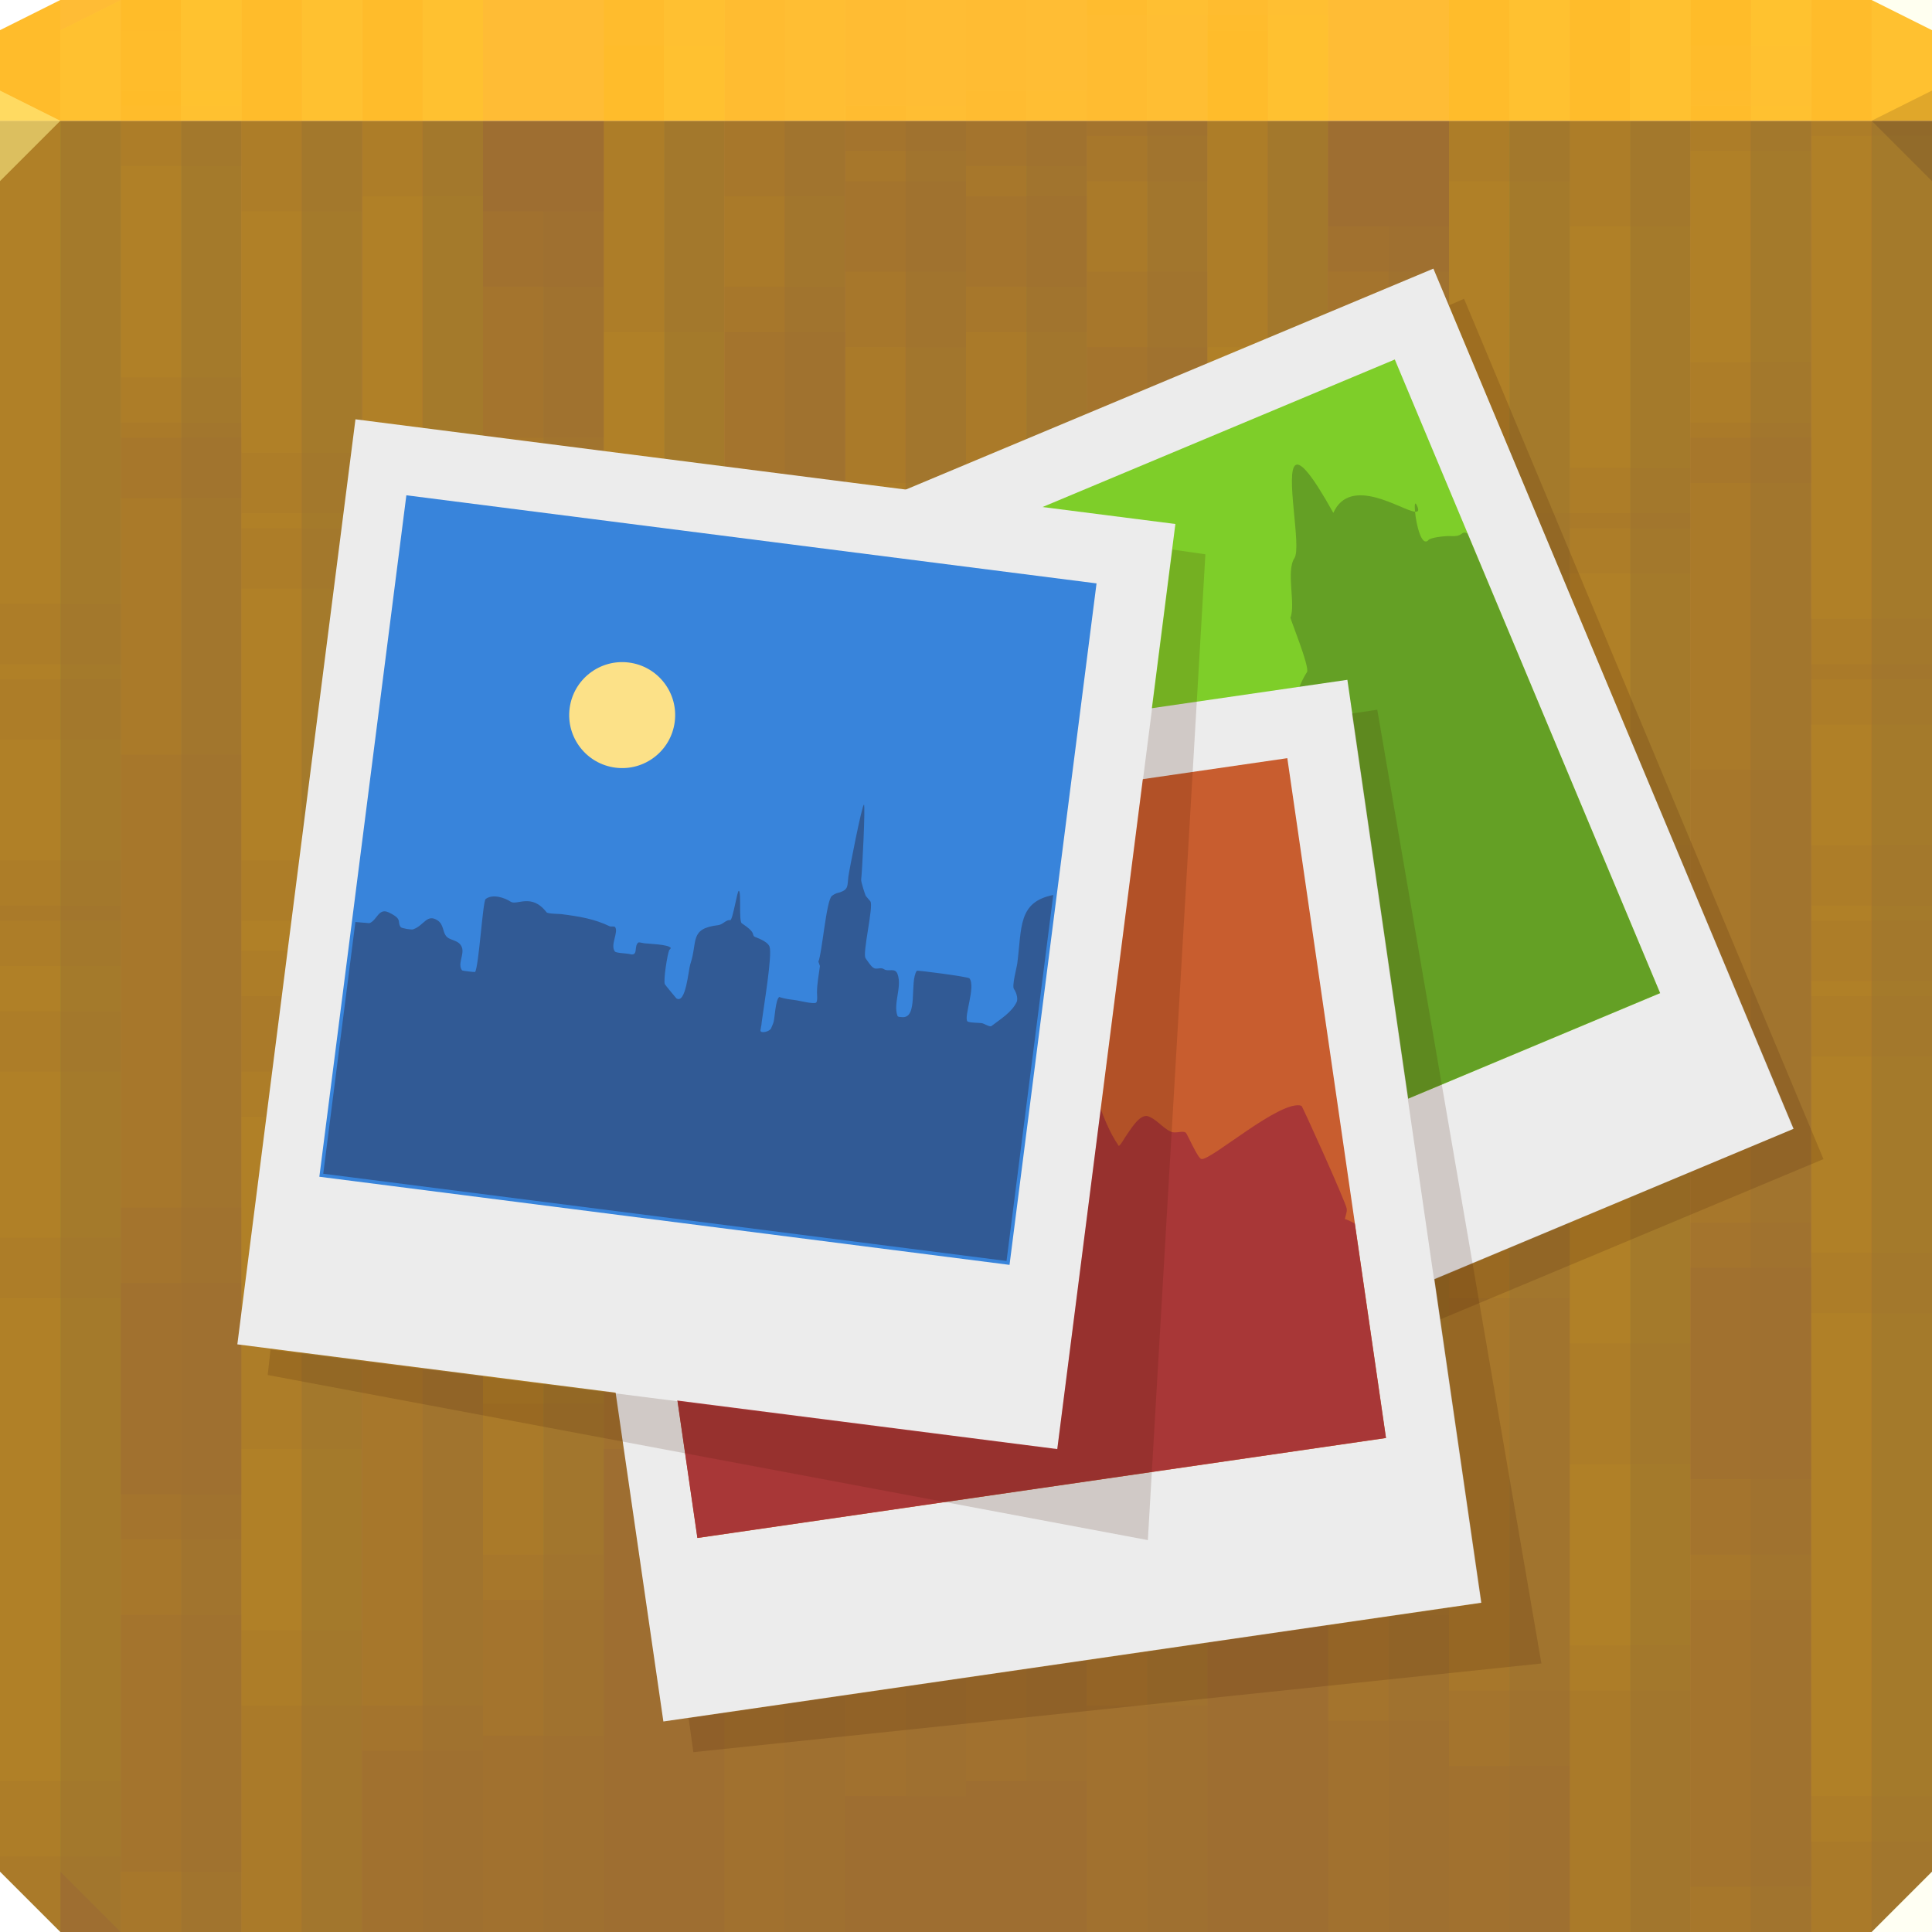
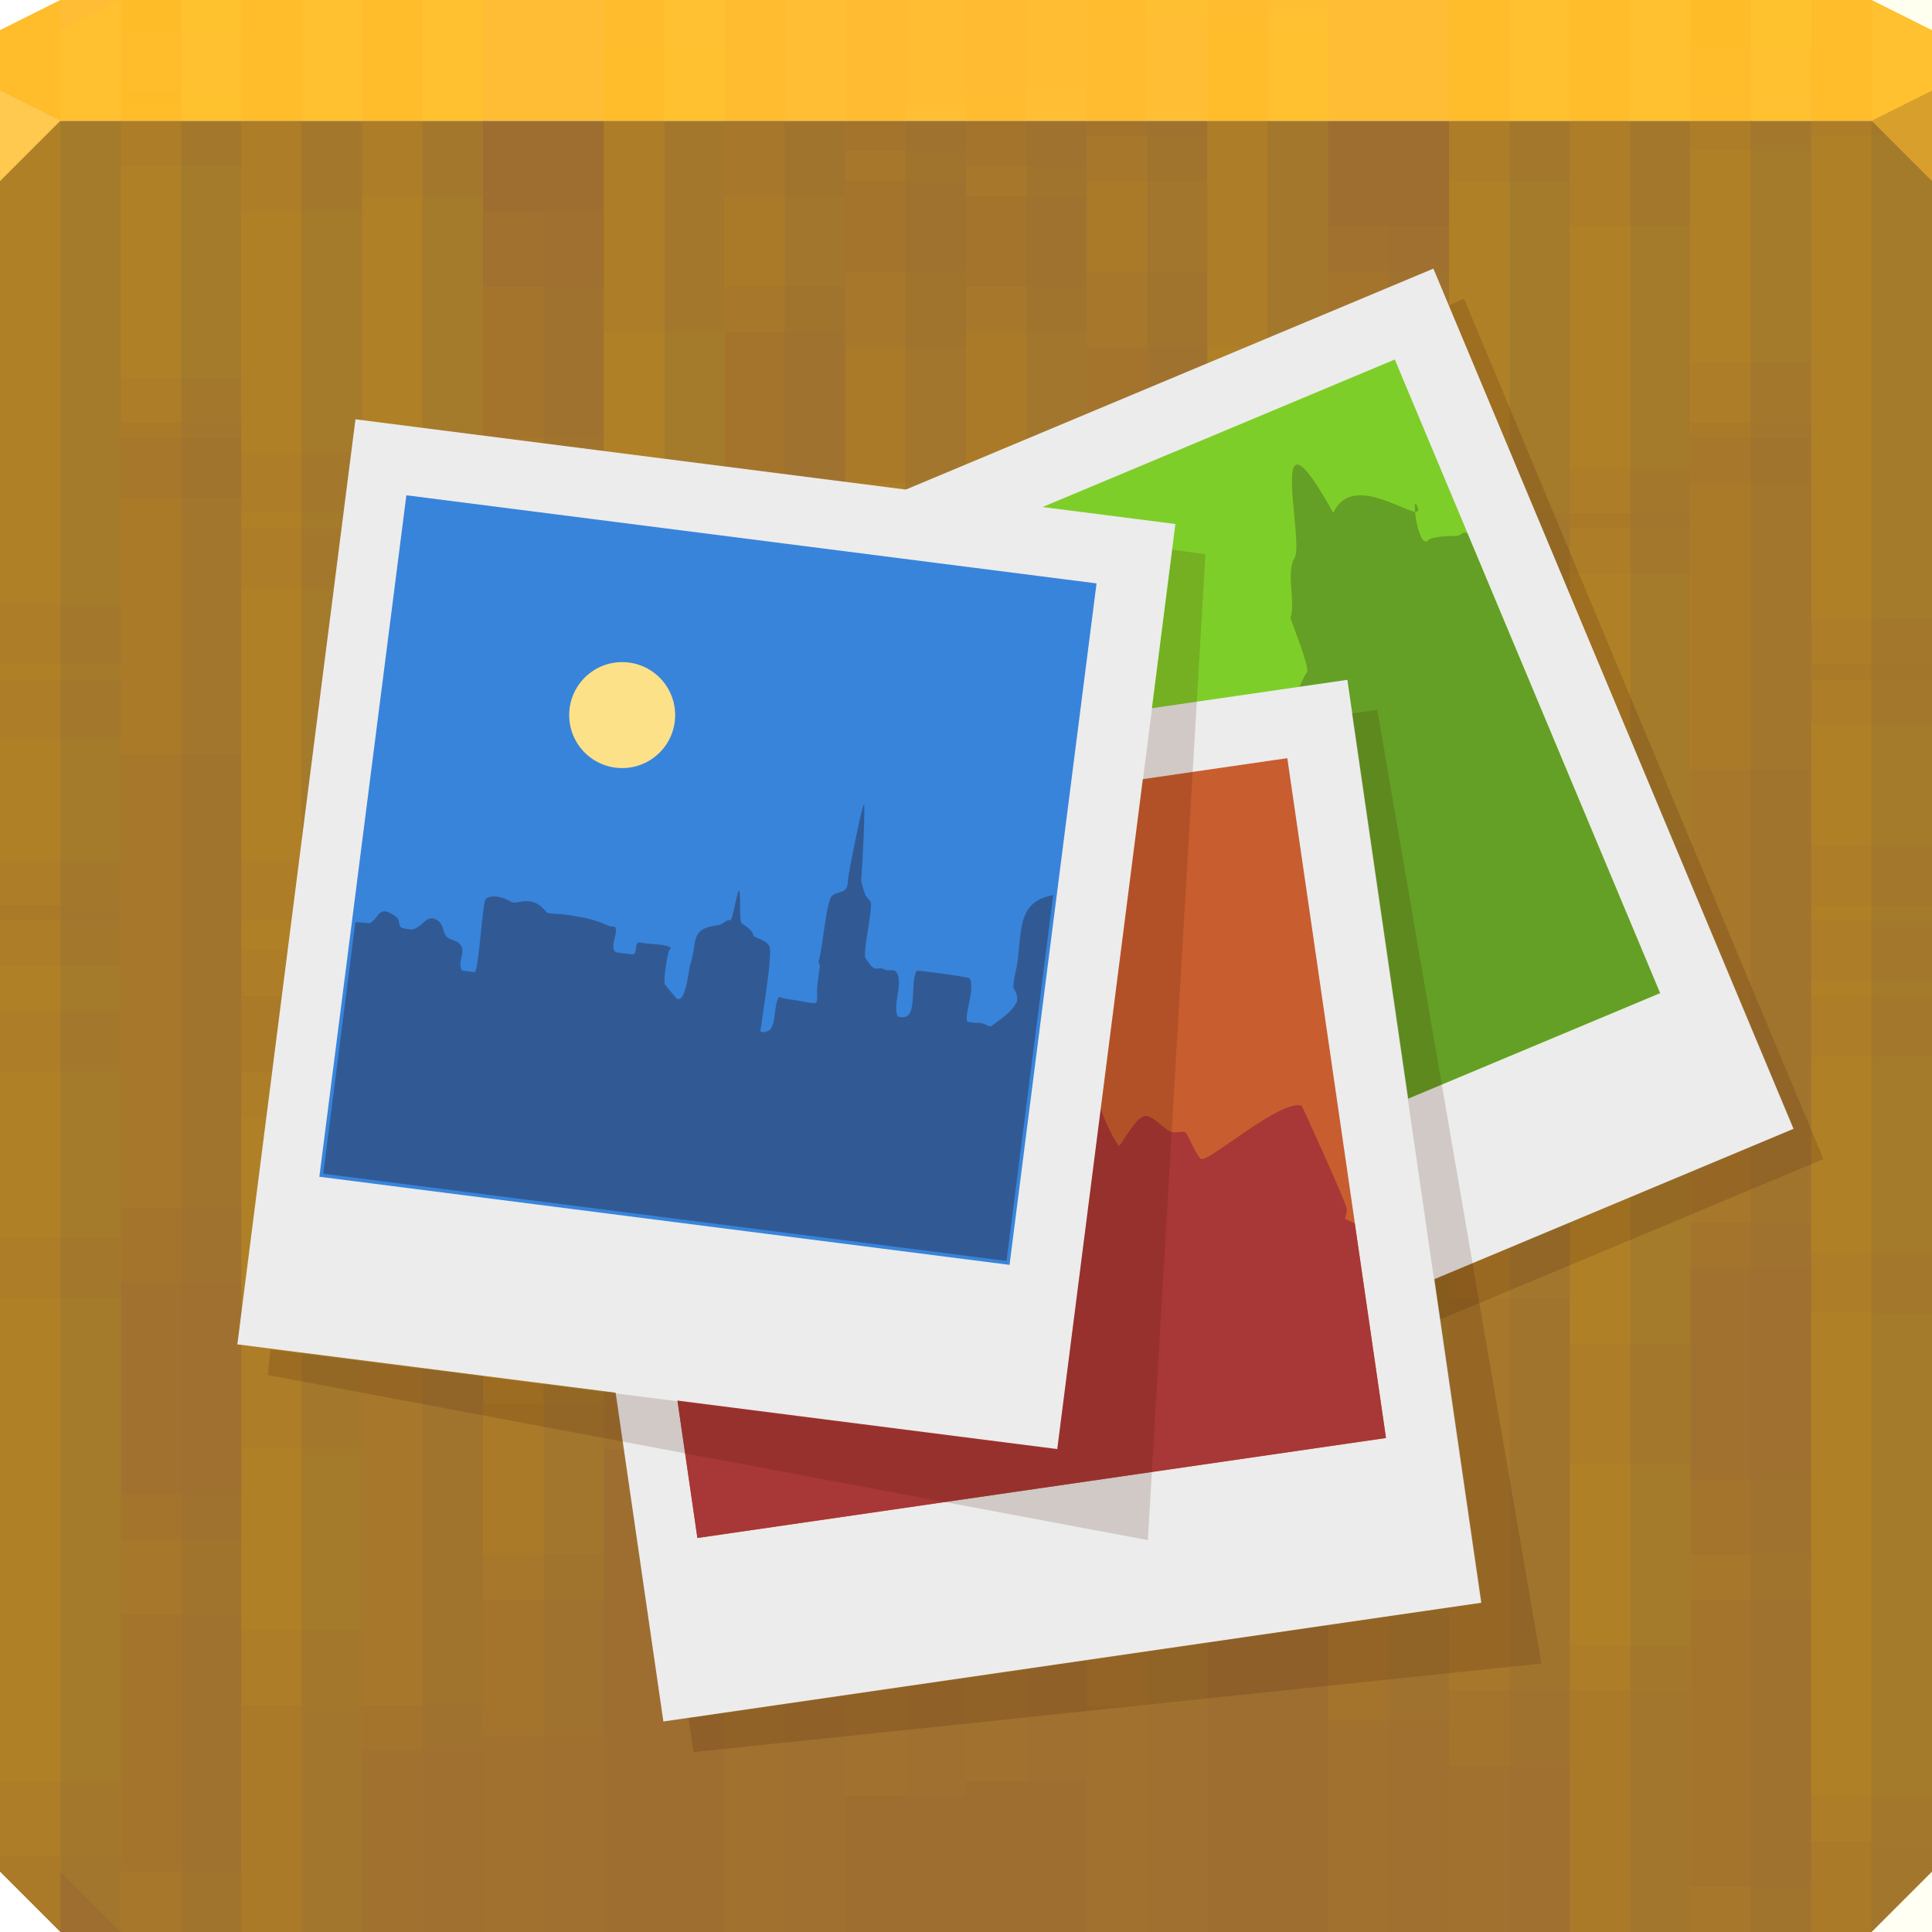
<svg xmlns="http://www.w3.org/2000/svg" width="64" height="64" id="svg13094" version="1.1">
  <defs id="defs13096" />
  <path id="path4095" d="m 0,4 0,30 0,28 2,2 30,0 30,0 2,-2 0,-28 0,-30 -32,0 z" style="color:#000000;display:inline;overflow:visible;visibility:visible;fill:#9e6e31;fill-opacity:1;fill-rule:nonzero;stroke:none;stroke-width:2.286;marker:none;enable-background:accumulate" />
  <path id="path4090" d="M 2,0 0,1 0,4 32,4 64,4 64,1 62,0 32,0 Z" style="color:#000000;display:inline;overflow:visible;visibility:visible;fill:#ffbc35;fill-opacity:1;fill-rule:nonzero;stroke:none;stroke-width:2.286;marker:none;enable-background:accumulate" />
-   <path style="fill:#1f0700;fill-opacity:0.138" id="path3028" d="M 64,6 62,4 64,3 Z" />
  <g id="g3933" style="fill:#ffcc00">
    <g transform="translate(0,-14.5)" id="g3863" style="fill:#ffcc00">
      <path transform="translate(0,14.5)" id="path3865" d="M 2,0 0,1 0,4 0,22.5 2,22.5 2,0 Z M 4,0 4,3.5 6,3.5 6,0 4,0 Z m 4,0 0,17.5 2,0 L 10,0 8,0 Z m 4,0 0,32.5 2,0 L 14,0 12,0 Z m 8,0 0,27.5 2,0 L 22,0 20,0 Z m 16,0 0,0.5 2,0 0,-0.5 -2,0 z m 12,0 0,19.5 2,0 L 50,0 48,0 Z m 4,0 0,33.5 2,0 L 54,0 52,0 Z m 4,0 0,14.5 2,0 L 58,0 56,0 Z m 4,0 0,30.5 2,0 L 62,0 60,0 Z m -20,0.5 0,37 2,0 0,-37 -2,0 z m -36,5 0,37 2,0 0,-37 -2,0 z m 28,0 0,37 2,0 0,-37 -2,0 z m -8,1 0,37 2,0 0,-37 -2,0 z m -8,3 0,37 2,0 0,-37 -2,0 z m 12,2 0,37 2,0 0,-37 -2,0 z m 16,5 0,37 2,0 0,-37 -2,0 z m -36,3 0,37 2,0 0,-37 -2,0 z m 28,0 0,37 2,0 0,-37 -2,0 z m 12,2 0,37 2,0 0,-37 -2,0 z m -48,3 0,9.5 0,27.5 2,0 0,-37 -2,0 z m 60,8 0,31.5 2,0 0,-31.5 -2,0 z m -8,5 0,26.5 2,0 0,-26.5 -2,0 z m 4,14 0,12.5 2,0 0,-12.5 -2,0 z" style="color:#000000;display:inline;overflow:visible;visibility:visible;fill:#ffcc00;fill-opacity:0.036;fill-rule:nonzero;stroke:none;stroke-width:1;marker:none;enable-background:accumulate" />
      <path transform="translate(0,14.5)" id="path3867" d="M 2,0 0,1 0,4 0,30 2,30 2,0 Z M 4,0 4,14 6,14 6,0 4,0 Z m 4,0 0,33 2,0 0,-33 -2,0 z m 4,0 0,19 2,0 0,-19 -2,0 z m 8,0 0,37 2,0 0,-37 -2,0 z m 20,0 0,27 2,0 0,-27 -2,0 z m 8,0 0,32 2,0 0,-32 -2,0 z m 4,0 0,17 2,0 0,-17 -2,0 z m 4,0 0,3 2,0 0,-3 -2,0 z m 4,0 0,22 2,0 0,-22 -2,0 z m -32,5 0,37 2,0 0,-37 -2,0 z m 28,0 0,37 2,0 0,-37 -2,0 z m -20,1 0,37 2,0 0,-37 -2,0 z m 8,3 0,37 2,0 0,-37 -2,0 z m -12,2 0,37 2,0 0,-37 -2,0 z m -16,5 0,37 2,0 0,-37 -2,0 z m 8,3 0,37 2,0 0,-37 -2,0 z m 28,0 0,37 2,0 0,-37 -2,0 z m -40,2 0,37 2,0 0,-37 -2,0 z m 48,3 0,37 2,0 0,-37 -2,0 z m -60,8 0,2 0,28 2,2 0,-32 -2,0 z m 8,5 0,27 2,0 0,-27 -2,0 z M 4,51 4,64 6,64 6,51 4,51 Z" style="color:#000000;display:inline;overflow:visible;visibility:visible;fill:#ffcc00;fill-opacity:0.036;fill-rule:nonzero;stroke:none;stroke-width:1;marker:none;enable-background:accumulate" />
      <path transform="translate(0,14.5)" id="path3869" d="M 2,0 0,1 0,4 0,28.5 2,28.5 2,0 Z m 2,0 0,12.5 2,0 L 6,0 4,0 Z m 4,0 0,31.5 2,0 L 10,0 8,0 Z m 4,0 0,17.5 2,0 L 14,0 12,0 Z m 8,0 0,35.5 2,0 L 22,0 20,0 Z m 20,0 0,25.5 2,0 L 42,0 40,0 Z m 8,0 0,30.5 2,0 L 50,0 48,0 Z m 4,0 0,15.5 2,0 L 54,0 52,0 Z m 4,0 0,1.5 2,0 0,-1.5 -2,0 z m 4,0 0,20.5 2,0 L 62,0 60,0 Z m -32,3.5 0,37 2,0 0,-37 -2,0 z m 28,0 0,37 2,0 0,-37 -2,0 z m -20,1 0,37 2,0 0,-37 -2,0 z m 8,3 0,37 2,0 0,-37 -2,0 z m -12,2 0,37 2,0 0,-37 -2,0 z m -16,5 0,37 2,0 0,-37 -2,0 z m 8,3 0,37 2,0 0,-37 -2,0 z m 28,0 0,37 2,0 0,-37 -2,0 z m -40,2 0,37 2,0 0,-37 -2,0 z m 48,3 0,37 2,0 0,-37 -2,0 z m -60,8 0,3.5 0,28 2,2 0,-33.5 -2,0 z m 8,5 0,28.5 2,0 0,-28.5 -2,0 z m -4,14 0,14.5 2,0 0,-14.5 -2,0 z" style="color:#000000;display:inline;overflow:visible;visibility:visible;fill:#ffcc00;fill-opacity:0.036;fill-rule:nonzero;stroke:none;stroke-width:1;marker:none;enable-background:accumulate" />
      <path transform="translate(0,14.5)" id="path3871" d="M 2,0 0,1 0,20 2,20 2,0 Z M 4,0 4,1 6,1 6,0 4,0 Z m 4,0 0,15 2,0 0,-15 -2,0 z m 4,0 0,30 2,0 0,-30 -2,0 z m 8,0 0,25 2,0 0,-25 -2,0 z m 20,0 0,35 2,0 0,-35 -2,0 z m 8,0 0,17 2,0 0,-17 -2,0 z m 4,0 0,31 2,0 0,-31 -2,0 z m 4,0 0,12 2,0 0,-12 -2,0 z m 4,0 0,28 2,0 0,-28 -2,0 z M 4,3 4,40 6,40 6,3 4,3 Z m 28,0 0,37 2,0 0,-37 -2,0 z m -8,1 0,37 2,0 0,-37 -2,0 z m -8,3 0,37 2,0 0,-37 -2,0 z m 12,2 0,37 2,0 0,-37 -2,0 z m 16,5 0,37 2,0 0,-37 -2,0 z m -36,3 0,37 2,0 0,-37 -2,0 z m 28,0 0,37 2,0 0,-37 -2,0 z m 12,2 0,37 2,0 0,-37 -2,0 z M 0,22 0,34 0,59 2,59 2,22 0,22 Z m 60,8 0,34 2,0 0,-34 -2,0 z m -8,5 0,29 2,0 0,-29 -2,0 z m 4,14 0,15 2,0 0,-15 -2,0 z" style="color:#000000;display:inline;overflow:visible;visibility:visible;fill:#ffcc00;fill-opacity:0.036;fill-rule:nonzero;stroke:none;stroke-width:1;marker:none;enable-background:accumulate" />
      <path transform="translate(0,14.5)" id="path3873" d="M 2,0 0,1 0,4 0,33.5 2,33.5 2,0 Z m 2,0 0,14.5 2,0 L 6,0 4,0 Z m 4,0 0,28.5 2,0 L 10,0 8,0 Z m 16,0 0,9.5 2,0 0,-9.5 -2,0 z m 8,0 0,6.5 2,0 0,-6.5 -2,0 z m 4,0 0,11.5 2,0 L 38,0 36,0 Z m 12,0 0,30.5 2,0 L 50,0 48,0 Z m 8,0 0,25.5 2,0 L 58,0 56,0 Z m -36,1.5 0,37 2,0 0,-37 -2,0 z m 40,3 0,37 2,0 0,-37 -2,0 z m -48,2 0,37 2,0 0,-37 -2,0 z m 40,1 0,37 2,0 0,-37 -2,0 z m -12,4 0,37 2,0 0,-37 -2,0 z m -36,5 0,37 2,0 0,-37 -2,0 z m 28,0 0,37 2,0 0,-37 -2,0 z m -8,1 0,37 2,0 0,-37 -2,0 z m -8,3 0,37 2,0 0,-37 -2,0 z m 12,2 0,37 2,0 0,-37 -2,0 z m 16,5 0,36.5 2,0 0,-36.5 -2,0 z m -36,3 0,33.5 2,0 0,-33.5 -2,0 z m 28,0 0,33.5 2,0 0,-33.5 -2,0 z m 12,2 0,31.5 2,0 0,-31.5 -2,0 z m -48,3 0,26.5 2,2 0,-28.5 -2,0 z m 60,8 0,20.5 2,0 0,-20.5 -2,0 z m -8,5 0,15.5 2,0 0,-15.5 -2,0 z m 4,14 0,1.5 2,0 0,-1.5 -2,0 z" style="color:#000000;display:inline;overflow:visible;visibility:visible;fill:#ffcc00;fill-opacity:0.036;fill-rule:nonzero;stroke:none;stroke-width:1;marker:none;enable-background:accumulate" />
      <path transform="translate(0,14.5)" id="path3875" d="M 4,0 4,25 6,25 6,0 4,0 Z m 8,0 0,30 2,0 0,-30 -2,0 z m 12,0 0,11 2,0 0,-11 -2,0 z m 4,0 0,6 2,0 0,-6 -2,0 z m 8,0 0,9 2,0 0,-9 -2,0 z m 16,0 0,28 2,0 0,-28 -2,0 z m 4,0 0,14 2,0 0,-14 -2,0 z m 4,0 0,33 2,0 0,-33 -2,0 z m -20,1 0,37 2,0 0,-37 -2,0 z M 0,4 0,34 0,41 2,41 2,4 0,4 Z m 48,2 0,37 2,0 0,-37 -2,0 z M 8,7 8,44 10,44 10,7 8,7 Z m 12,4 0,37 2,0 0,-37 -2,0 z m 8,5 0,37 2,0 0,-37 -2,0 z m 28,0 0,37 2,0 0,-37 -2,0 z m -20,1 0,37 2,0 0,-37 -2,0 z m 8,3 0,37 2,0 0,-37 -2,0 z m -12,2 0,37 2,0 0,-37 -2,0 z m -16,5 0,37 2,0 0,-37 -2,0 z m 8,3 0,34 2,0 0,-34 -2,0 z m 28,0 0,34 2,0 0,-34 -2,0 z m -40,2 0,32 2,0 0,-32 -2,0 z m 48,3 0,29 2,0 0,-29 -2,0 z M 0,43 0,62 2,64 2,43 0,43 Z m 8,5 0,16 2,0 0,-16 -2,0 z m -4,14 0,2 2,0 0,-2 -2,0 z" style="color:#000000;display:inline;overflow:visible;visibility:visible;fill:#ffcc00;fill-opacity:0.036;fill-rule:nonzero;stroke:none;stroke-width:1;marker:none;enable-background:accumulate" />
    </g>
    <g id="g3995" transform="translate(2,-14.5)" style="fill:#ffcc00">
      <path style="color:#000000;display:inline;overflow:visible;visibility:visible;fill:#ffcc00;fill-opacity:0.015;fill-rule:nonzero;stroke:none;stroke-width:1;marker:none;enable-background:accumulate" d="M 2,0 0,1 0,4 0,22.5 2,22.5 2,0 Z M 4,0 4,3.5 6,3.5 6,0 4,0 Z m 4,0 0,17.5 2,0 L 10,0 8,0 Z m 4,0 0,32.5 2,0 L 14,0 12,0 Z m 8,0 0,27.5 2,0 L 22,0 20,0 Z m 16,0 0,0.5 2,0 0,-0.5 -2,0 z m 12,0 0,19.5 2,0 L 50,0 48,0 Z m 4,0 0,33.5 2,0 L 54,0 52,0 Z m 4,0 0,14.5 2,0 L 58,0 56,0 Z m 4,0 0,30.5 2,0 L 62,0 60,0 Z m -20,0.5 0,37 2,0 0,-37 -2,0 z m -36,5 0,37 2,0 0,-37 -2,0 z m 28,0 0,37 2,0 0,-37 -2,0 z m -8,1 0,37 2,0 0,-37 -2,0 z m -8,3 0,37 2,0 0,-37 -2,0 z m 12,2 0,37 2,0 0,-37 -2,0 z m 16,5 0,37 2,0 0,-37 -2,0 z m -36,3 0,37 2,0 0,-37 -2,0 z m 28,0 0,37 2,0 0,-37 -2,0 z m 12,2 0,37 2,0 0,-37 -2,0 z m -48,3 0,9.5 0,27.5 2,0 0,-37 -2,0 z m 60,8 0,31.5 2,0 0,-31.5 -2,0 z m -8,5 0,26.5 2,0 0,-26.5 -2,0 z m 4,14 0,12.5 2,0 0,-12.5 -2,0 z" id="path4002" transform="translate(0,14.5)" />
      <path style="color:#000000;display:inline;overflow:visible;visibility:visible;fill:#ffcc00;fill-opacity:0.015;fill-rule:nonzero;stroke:none;stroke-width:1;marker:none;enable-background:accumulate" d="M 2,0 0,1 0,4 0,30 2,30 2,0 Z M 4,0 4,14 6,14 6,0 4,0 Z m 4,0 0,33 2,0 0,-33 -2,0 z m 4,0 0,19 2,0 0,-19 -2,0 z m 8,0 0,37 2,0 0,-37 -2,0 z m 20,0 0,27 2,0 0,-27 -2,0 z m 8,0 0,32 2,0 0,-32 -2,0 z m 4,0 0,17 2,0 0,-17 -2,0 z m 4,0 0,3 2,0 0,-3 -2,0 z m 4,0 0,22 2,0 0,-22 -2,0 z m -32,5 0,37 2,0 0,-37 -2,0 z m 28,0 0,37 2,0 0,-37 -2,0 z m -20,1 0,37 2,0 0,-37 -2,0 z m 8,3 0,37 2,0 0,-37 -2,0 z m -12,2 0,37 2,0 0,-37 -2,0 z m -16,5 0,37 2,0 0,-37 -2,0 z m 8,3 0,37 2,0 0,-37 -2,0 z m 28,0 0,37 2,0 0,-37 -2,0 z m -40,2 0,37 2,0 0,-37 -2,0 z m 48,3 0,37 2,0 0,-37 -2,0 z m -60,8 0,2 0,28 2,2 0,-32 -2,0 z m 8,5 0,27 2,0 0,-27 -2,0 z M 4,51 4,64 6,64 6,51 4,51 Z" id="path3998" transform="translate(0,14.5)" />
      <path style="color:#000000;display:inline;overflow:visible;visibility:visible;fill:#ffcc00;fill-opacity:0.015;fill-rule:nonzero;stroke:none;stroke-width:1;marker:none;enable-background:accumulate" d="M 2,0 0,1 0,4 0,28.5 2,28.5 2,0 Z m 2,0 0,12.5 2,0 L 6,0 4,0 Z m 4,0 0,31.5 2,0 L 10,0 8,0 Z m 4,0 0,17.5 2,0 L 14,0 12,0 Z m 8,0 0,35.5 2,0 L 22,0 20,0 Z m 20,0 0,25.5 2,0 L 42,0 40,0 Z m 8,0 0,30.5 2,0 L 50,0 48,0 Z m 4,0 0,15.5 2,0 L 54,0 52,0 Z m 4,0 0,1.5 2,0 0,-1.5 -2,0 z m 4,0 0,20.5 2,0 L 62,0 60,0 Z m -32,3.5 0,37 2,0 0,-37 -2,0 z m 28,0 0,37 2,0 0,-37 -2,0 z m -20,1 0,37 2,0 0,-37 -2,0 z m 8,3 0,37 2,0 0,-37 -2,0 z m -12,2 0,37 2,0 0,-37 -2,0 z m -16,5 0,37 2,0 0,-37 -2,0 z m 8,3 0,37 2,0 0,-37 -2,0 z m 28,0 0,37 2,0 0,-37 -2,0 z m -40,2 0,37 2,0 0,-37 -2,0 z m 48,3 0,37 2,0 0,-37 -2,0 z m -60,8 0,3.5 0,28 2,2 0,-33.5 -2,0 z m 8,5 0,28.5 2,0 0,-28.5 -2,0 z m -4,14 0,14.5 2,0 0,-14.5 -2,0 z" id="path4004" transform="translate(0,14.5)" />
      <path style="color:#000000;display:inline;overflow:visible;visibility:visible;fill:#ffcc00;fill-opacity:0.015;fill-rule:nonzero;stroke:none;stroke-width:1;marker:none;enable-background:accumulate" d="M 2,0 0,1 0,20 2,20 2,0 Z M 4,0 4,1 6,1 6,0 4,0 Z m 4,0 0,15 2,0 0,-15 -2,0 z m 4,0 0,30 2,0 0,-30 -2,0 z m 8,0 0,25 2,0 0,-25 -2,0 z m 20,0 0,35 2,0 0,-35 -2,0 z m 8,0 0,17 2,0 0,-17 -2,0 z m 4,0 0,31 2,0 0,-31 -2,0 z m 4,0 0,12 2,0 0,-12 -2,0 z m 4,0 0,28 2,0 0,-28 -2,0 z M 4,3 4,40 6,40 6,3 4,3 Z m 28,0 0,37 2,0 0,-37 -2,0 z m -8,1 0,37 2,0 0,-37 -2,0 z m -8,3 0,37 2,0 0,-37 -2,0 z m 12,2 0,37 2,0 0,-37 -2,0 z m 16,5 0,37 2,0 0,-37 -2,0 z m -36,3 0,37 2,0 0,-37 -2,0 z m 28,0 0,37 2,0 0,-37 -2,0 z m 12,2 0,37 2,0 0,-37 -2,0 z M 0,22 0,34 0,59 2,59 2,22 0,22 Z m 60,8 0,34 2,0 0,-34 -2,0 z m -8,5 0,29 2,0 0,-29 -2,0 z m 4,14 0,15 2,0 0,-15 -2,0 z" id="path4000" transform="translate(0,14.5)" />
      <path style="color:#000000;display:inline;overflow:visible;visibility:visible;fill:#ffcc00;fill-opacity:0.015;fill-rule:nonzero;stroke:none;stroke-width:1;marker:none;enable-background:accumulate" d="M 2,0 0,1 0,4 0,33.5 2,33.5 2,0 Z m 2,0 0,14.5 2,0 L 6,0 4,0 Z m 4,0 0,28.5 2,0 L 10,0 8,0 Z m 16,0 0,9.5 2,0 0,-9.5 -2,0 z m 8,0 0,6.5 2,0 0,-6.5 -2,0 z m 4,0 0,11.5 2,0 L 38,0 36,0 Z m 12,0 0,30.5 2,0 L 50,0 48,0 Z m 8,0 0,25.5 2,0 L 58,0 56,0 Z m -36,1.5 0,37 2,0 0,-37 -2,0 z m 40,3 0,37 2,0 0,-37 -2,0 z m -48,2 0,37 2,0 0,-37 -2,0 z m 40,1 0,37 2,0 0,-37 -2,0 z m -12,4 0,37 2,0 0,-37 -2,0 z m -36,5 0,37 2,0 0,-37 -2,0 z m 28,0 0,37 2,0 0,-37 -2,0 z m -8,1 0,37 2,0 0,-37 -2,0 z m -8,3 0,37 2,0 0,-37 -2,0 z m 12,2 0,37 2,0 0,-37 -2,0 z m 16,5 0,36.5 2,0 0,-36.5 -2,0 z m -36,3 0,33.5 2,0 0,-33.5 -2,0 z m 28,0 0,33.5 2,0 0,-33.5 -2,0 z m 12,2 0,31.5 2,0 0,-31.5 -2,0 z m -48,3 0,26.5 2,2 0,-28.5 -2,0 z m 60,8 0,20.5 2,0 0,-20.5 -2,0 z m -8,5 0,15.5 2,0 0,-15.5 -2,0 z m 4,14 0,1.5 2,0 0,-1.5 -2,0 z" id="path4006" transform="translate(0,14.5)" />
      <path style="color:#000000;display:inline;overflow:visible;visibility:visible;fill:#ffcc00;fill-opacity:0.015;fill-rule:nonzero;stroke:none;stroke-width:1;marker:none;enable-background:accumulate" d="M 4,0 4,25 6,25 6,0 4,0 Z m 8,0 0,30 2,0 0,-30 -2,0 z m 12,0 0,11 2,0 0,-11 -2,0 z m 4,0 0,6 2,0 0,-6 -2,0 z m 8,0 0,9 2,0 0,-9 -2,0 z m 16,0 0,28 2,0 0,-28 -2,0 z m 4,0 0,14 2,0 0,-14 -2,0 z m 4,0 0,33 2,0 0,-33 -2,0 z m -20,1 0,37 2,0 0,-37 -2,0 z M 0,4 0,34 0,41 2,41 2,4 0,4 Z m 48,2 0,37 2,0 0,-37 -2,0 z M 8,7 8,44 10,44 10,7 8,7 Z m 12,4 0,37 2,0 0,-37 -2,0 z m 8,5 0,37 2,0 0,-37 -2,0 z m 28,0 0,37 2,0 0,-37 -2,0 z m -20,1 0,37 2,0 0,-37 -2,0 z m 8,3 0,37 2,0 0,-37 -2,0 z m -12,2 0,37 2,0 0,-37 -2,0 z m -16,5 0,37 2,0 0,-37 -2,0 z m 8,3 0,34 2,0 0,-34 -2,0 z m 28,0 0,34 2,0 0,-34 -2,0 z m -40,2 0,32 2,0 0,-32 -2,0 z m 48,3 0,29 2,0 0,-29 -2,0 z M 0,43 0,62 2,64 2,43 0,43 Z m 8,5 0,16 2,0 0,-16 -2,0 z m -4,14 0,2 2,0 0,-2 -2,0 z" id="path3988" transform="translate(0,14.5)" />
    </g>
  </g>
-   <path style="fill:#fff38e;fill-opacity:0.552;fill-rule:nonzero" d="M 0,3 0,6 2,4 Z" id="path4298" />
+   <path style="fill:#ffc950;fill-opacity:1;fill-rule:nonzero;opacity:1;stroke-width:1;stroke-linecap:butt;stroke-linejoin:miter;stroke-miterlimit:4;stroke-dasharray:none;stroke-dashoffset:0;stroke-opacity:1" d="M 0,3 0,6 2,4 Z" id="path4298" />
  <g id="g3031-5">
    <g transform="matrix(0.8374309,-0.3507165,0.3507165,0.8374309,14.71128,14.2695)" id="g3926-5">
      <rect style="fill:#ececec;fill-opacity:1;stroke:none" id="rect2817-5" width="30.159" height="34.026" x="5.42" y="8.487" rx="0" ry="0" />
      <g id="g3636-0" transform="matrix(0.2538666,0,0,0.2557783,2.789877,2.816482)">
        <rect style="color:#000000;display:inline;overflow:visible;visibility:visible;fill:#7ece29;fill-opacity:1;fill-rule:nonzero;stroke:none;marker:none;enable-background:accumulate" id="rect3975-7" width="100" height="98" x="19" y="32" />
        <path style="fill:#28331c;fill-opacity:0.299;stroke:none;stroke-width:0.231" d="M 42.924 15.402 C 42.556 15.601 43.124 18.12 42.881 18.486 C 42.595 18.917 42.926 20.022 42.748 20.457 C 42.734 20.492 43.398 22.109 43.295 22.264 C 43.089 22.574 42.952 22.999 42.83 23.297 C 42.731 23.538 42.172 23.797 41.99 24.008 C 41.978 24.022 41.774 24.822 41.729 24.955 C 41.691 25.066 41.435 26.394 41.434 26.395 C 41.372 26.42 41.311 26.335 41.268 26.285 C 41.153 26.155 40.052 25.641 39.926 25.65 C 39.487 25.683 39.55 27.124 39.324 27.219 C 39.273 27.24 39.304 27.1 39.262 27.064 C 39.239 27.045 39.003 26.797 38.938 26.723 C 38.679 26.427 38.271 25.943 37.887 25.785 C 37.814 25.755 36.659 25.511 36.643 25.529 C 36.576 25.606 36.699 25.765 36.646 25.826 C 36.58 25.904 36.335 26.151 36.18 26.141 C 36.159 26.139 36.13 26.129 36.107 26.111 C 36.094 26.183 36.046 26.309 36.041 26.379 C 36.031 26.531 36.113 27.065 36.137 27.178 C 36.257 27.74 36.376 28.379 36.338 28.947 C 36.335 28.994 36.003 28.81 35.977 28.799 C 35.775 28.716 35.198 28.38 35 28.609 C 34.811 28.829 34.783 29.186 34.623 29.426 C 34.516 29.587 34.263 29.588 34.209 29.721 C 34.186 29.777 34.31 30.651 34.215 30.734 C 33.978 30.942 30.932 30.385 30.465 30.928 C 30.445 30.951 30.849 34.422 30.934 34.623 C 30.979 34.73 31.087 34.797 31.164 34.885 C 31.112 34.936 31.043 35.041 30.959 35.182 L 31.643 36.814 L 33.73 41.801 L 54.99 32.896 L 52.416 26.752 L 50.188 21.428 C 50.187 21.427 50.186 21.428 50.186 21.428 L 48.613 17.672 C 48.378 17.564 48.504 17.788 48.051 17.758 C 47.94 17.75 47.633 17.778 47.453 17.828 C 47.393 17.845 47.345 17.86 47.326 17.883 C 47.095 18.151 46.913 17.378 46.875 16.951 C 46.46 16.923 44.741 15.718 44.168 16.99 C 43.45 15.701 43.091 15.312 42.924 15.402 z M 46.875 16.951 C 46.966 16.957 47.014 16.927 46.953 16.781 C 46.864 16.569 46.855 16.724 46.875 16.951 z M 36.107 26.111 C 36.115 26.073 36.122 26.046 36.088 26.061 C 36.069 26.068 36.084 26.094 36.107 26.111 z " transform="matrix(4.001862,1.663455,-1.675982,3.971952,-45.94663,-92.16072)" id="path3989-4" />
      </g>
      <path id="rect2817-7-0" d="m 36.186,9.934 -0.601,0.009 -0.019,32.569 -29.546,-0.022 -0.011,1.451 30.147,0.012 0.03,-34.02 z" style="color:#000000;display:inline;overflow:visible;visibility:visible;fill:#421300;fill-opacity:0.164;fill-rule:nonzero;stroke:none;stroke-width:1.101;marker:none;enable-background:accumulate;opacity:1;stroke-linecap:butt;stroke-linejoin:miter;stroke-miterlimit:4;stroke-dasharray:none;stroke-dashoffset:0;stroke-opacity:1" />
    </g>
    <g id="g3978-2" transform="matrix(0.8984827,-0.1304664,0.1304664,0.8984827,11.559,19.53622)">
      <rect ry="0" rx="0" y="8.487" x="5.42" height="34.026" width="30.159" id="rect3980-66" style="fill:#ececec;fill-opacity:1;stroke:none" />
      <g transform="matrix(0.2538666,0,0,0.2557783,2.789877,2.816482)" id="g3982-4">
        <rect y="32" x="19" height="98" width="100" id="rect3984-1" style="color:#000000;display:inline;overflow:visible;visibility:visible;fill:#c85d2f;fill-opacity:1;fill-rule:nonzero;stroke:none;marker:none;enable-background:accumulate" />
        <path style="fill:#a83737;fill-opacity:1;stroke:none" d="M 19.531,26.312 C 19.321,26.339 18.988,26.444 18.875,26.5 18.415,26.73 18.448,26.441 18.25,26.656 l 0,18.688 26.094,0 0,-8.125 C 44.195,37.108 44.077,37.031 44,37 44.042,36.875 44.125,36.757 44.125,36.625 44.125,36.378 43.032,32.578 43,32.562 42.274,32.2 39.338,34.113 39,34 38.864,33.955 38.611,32.986 38.562,32.938 38.448,32.823 38.183,32.934 38,32.812 37.728,32.631 37.543,32.272 37.25,32.125 36.943,31.972 36.487,32.576 36.312,32.75 36.29,32.773 36.024,33.11 36,33.062 35.712,32.486 35.557,31.765 35.438,31.125 35.413,30.997 35.265,30.405 35.188,30.25 35.152,30.179 35.046,30.069 35,30 c -0.016,0.029 -0.042,0.052 -0.062,0.062 -0.157,0.079 -0.521,-0.073 -0.625,-0.125 -0.082,-0.041 -0.022,-0.261 -0.125,-0.312 -0.025,-0.013 -1.124,0.749 -1.188,0.812 -0.333,0.333 -0.547,1.016 -0.688,1.438 -0.035,0.106 -0.172,0.47 -0.188,0.5 -0.028,0.056 0.062,0.188 0,0.188 -0.277,0 -0.84,-1.533 -1.312,-1.375 -0.136,0.045 -1.063,1.064 -1.125,1.25 -0.024,0.071 -0.05,0.188 -0.125,0.188 -0.002,0 -0.849,-1.276 -0.938,-1.375 C 28.519,31.131 27.956,30.384 27.938,30.375 27.656,30.234 26.959,30.209 26.75,30 26.493,29.743 26.163,29.359 25.812,29.125 25.637,29.008 24.967,29.092 24.938,29.062 24.561,28.686 24.237,28.075 23.75,27.75 23.147,27.348 22.336,29.481 22,29.312 21.868,29.247 21.769,28.989 21.688,28.875 c -0.435,-0.61 -1.45,-2.287 -2,-2.562 -0.03,-0.015 -0.086,-0.009 -0.156,0 z M 35,30 c 0.016,-0.029 0.023,-0.062 0,-0.062 -0.042,0 -0.024,0.026 0,0.062 z" transform="matrix(3.832257,0,0,3.803614,-50.95454,-42.49162)" id="path3986-2" />
      </g>
      <path id="rect3980-6-6" d="m 36.502,9.724 -0.939,0.003 0.002,32.799 -29.216,8.77e-4 -0.008,1.251 31.087,1.245 z" style="color:#000000;display:inline;overflow:visible;visibility:visible;fill:#421300;fill-opacity:0.164;fill-rule:nonzero;stroke:none;stroke-width:1.101;marker:none;enable-background:accumulate;opacity:1;stroke-linecap:butt;stroke-linejoin:miter;stroke-miterlimit:4;stroke-dasharray:none;stroke-dashoffset:0;stroke-opacity:1" />
    </g>
    <g id="g3949-7" transform="matrix(0.9005947,0.1149861,-0.1149861,0.9005947,7.869627,5.623473)">
      <rect ry="0" rx="0" y="8.487" x="5.42" height="34.026" width="30.159" id="rect3951-7" style="fill:#ececec;fill-opacity:1;stroke:none" />
      <g transform="matrix(0.2538666,0,0,0.2557783,2.789877,2.816482)" id="g3953-4">
        <rect style="color:#000000;display:inline;overflow:visible;visibility:visible;fill:#3884db;fill-opacity:1;fill-rule:nonzero;stroke:none;marker:none;enable-background:accumulate" id="rect3955-1" width="100" height="98" x="19" y="32" />
        <circle r="8.441" cy="58.559" cx="-165.326" style="color:#000000;display:inline;overflow:visible;visibility:visible;fill:#fce188;fill-opacity:1;fill-rule:nonzero;stroke:none;marker:none;enable-background:accumulate" id="path3957-4" transform="matrix(0.9022117,0,0,0.8954685,202.9284,6.768367)" />
        <path style="color:#000000;display:inline;overflow:visible;visibility:visible;fill:#315a95;fill-opacity:1;fill-rule:nonzero;stroke:none;stroke-width:3.924px;marker:none;enable-background:accumulate" d="m 21.519,93.213 c 1.062,-0.525 0.991,-2.386 2.574,-1.865 2.215,0.73 1.268,1.168 1.973,1.865 0.149,0.147 1.558,0.205 1.802,0.085 1.503,-0.743 1.665,-2.526 3.346,-1.695 0.903,0.446 0.912,1.494 1.458,2.034 0.667,0.659 1.93,0.255 2.488,1.356 0.476,0.941 -0.368,2.433 0.429,3.221 0.071,0.07 1.867,0.041 1.887,0 0.437,-0.864 -0.194,-10.15 0.172,-10.511 0.933,-0.922 2.755,-0.504 3.603,-0.085 0.991,0.49 2.793,-1.648 5.319,0.848 0.219,0.216 1.832,0 2.145,0 2.672,0 4.806,0.085 7.12,0.848 0.158,0.052 0.661,-0.11 0.772,0 0.646,0.639 -0.408,2.648 0.429,3.476 0.208,0.206 1.807,0.043 2.059,0.085 1.485,0.245 0.486,-1.159 1.115,-1.78 0.087,-0.086 0.713,0 0.858,0 0.695,0 3.398,-0.288 3.86,0.17 0.064,0.064 -0.153,0.285 -0.172,0.339 -0.19,0.564 -0.312,4.455 0,4.917 0.075,0.112 1.878,1.776 1.887,1.78 1.482,0.732 1.204,-4.255 1.373,-5.086 0.679,-3.354 -0.828,-5.009 3.26,-6.019 0.673,-0.166 1.011,-0.932 1.63,-0.932 0.362,0 0.459,-4.3 0.682,-4.3 0.404,0 0.53,4.296 1.019,4.537 2.11,1.043 1.628,1.272 1.988,1.628 0.127,0.126 1.984,0.361 2.402,1.187 0.565,1.117 0.257,8.673 0.257,10.596 l -0.003,0.218 c 0.032,0.39 -0.03,0.783 -0.03,1.169 0,0.522 1.351,0.053 1.486,-0.48 0.081,-0.321 0.204,-0.647 0.243,-0.989 0.074,-0.659 -0.128,-3.11 0.334,-3.567 0.041,-0.041 0.142,0.023 0.182,0.03 0.769,0.127 1.523,0.12 2.305,0.12 0.394,0 2.58,0.267 2.881,-0.03 0.214,-0.212 -0.028,-1.21 -0.061,-1.469 -0.156,-1.232 -0.061,-2.531 -0.061,-3.776 l -0.303,-0.599 c 0.379,-1.073 0.006,-8.817 0.728,-9.531 0.535,-0.529 0.789,-0.51 1.092,-0.659 1.199,-0.592 0.91,-1.076 0.91,-2.338 0,-0.929 0.636,-10.49 0.91,-10.49 0.229,0 0.971,9.45 0.971,10.67 0,0.261 0.851,2.1 0.971,2.218 0.258,0.255 0.525,0.458 0.728,0.659 0.595,0.588 -0.227,7.568 0.364,8.152 0.332,0.328 0.81,0.97 1.274,1.199 0.531,0.263 0.994,-0.258 1.517,0 0.747,0.369 1.571,-0.492 2.063,0.48 0.882,1.744 -0.122,4.195 0.728,5.874 0.1,0.197 0.424,0.12 0.607,0.12 2.513,0 0.455,-5.095 1.335,-6.833 0.055,-0.109 7.441,-0.08 7.643,0.12 1.079,1.066 -0.119,5.517 0.485,6.114 0.195,0.193 1.729,0 2.063,0 0.35,0 1.24,0.453 1.456,0.24 1.101,-1.088 2.63,-2.281 3.154,-3.836 0.198,-0.587 -0.314,-1.509 -0.607,-1.798 -0.392,-0.387 0,-3.067 0,-3.716 0,-5.187 -1.021,-8.695 3.882,-10.31 l 0,52.629 -99,0 0,-36.202 c 0.638,-0.029 1.761,-0.075 2.019,-0.085 z" id="path3959-8" />
      </g>
      <path id="rect3951-4-5" d="m 35.589,9.426 -0.007,33.104 -28.937,0.017 0.015,0.935 32.618,1.908 -2.473,-35.945 z" style="color:#000000;display:inline;overflow:visible;visibility:visible;fill:#421300;fill-opacity:0.164;fill-rule:nonzero;stroke:none;stroke-width:1.101;marker:none;enable-background:accumulate;opacity:1;stroke-linecap:butt;stroke-linejoin:miter;stroke-miterlimit:4;stroke-dasharray:none;stroke-dashoffset:0;stroke-opacity:1" />
    </g>
  </g>
+   <path style="fill:#d89f2c;fill-opacity:1;opacity:1;stroke-width:1;stroke-linecap:butt;stroke-linejoin:miter;stroke-miterlimit:4;stroke-dasharray:none;stroke-dashoffset:0;stroke-opacity:1" id="path3028" d="M 64,6 62,4 64,3 Z" />
</svg>
